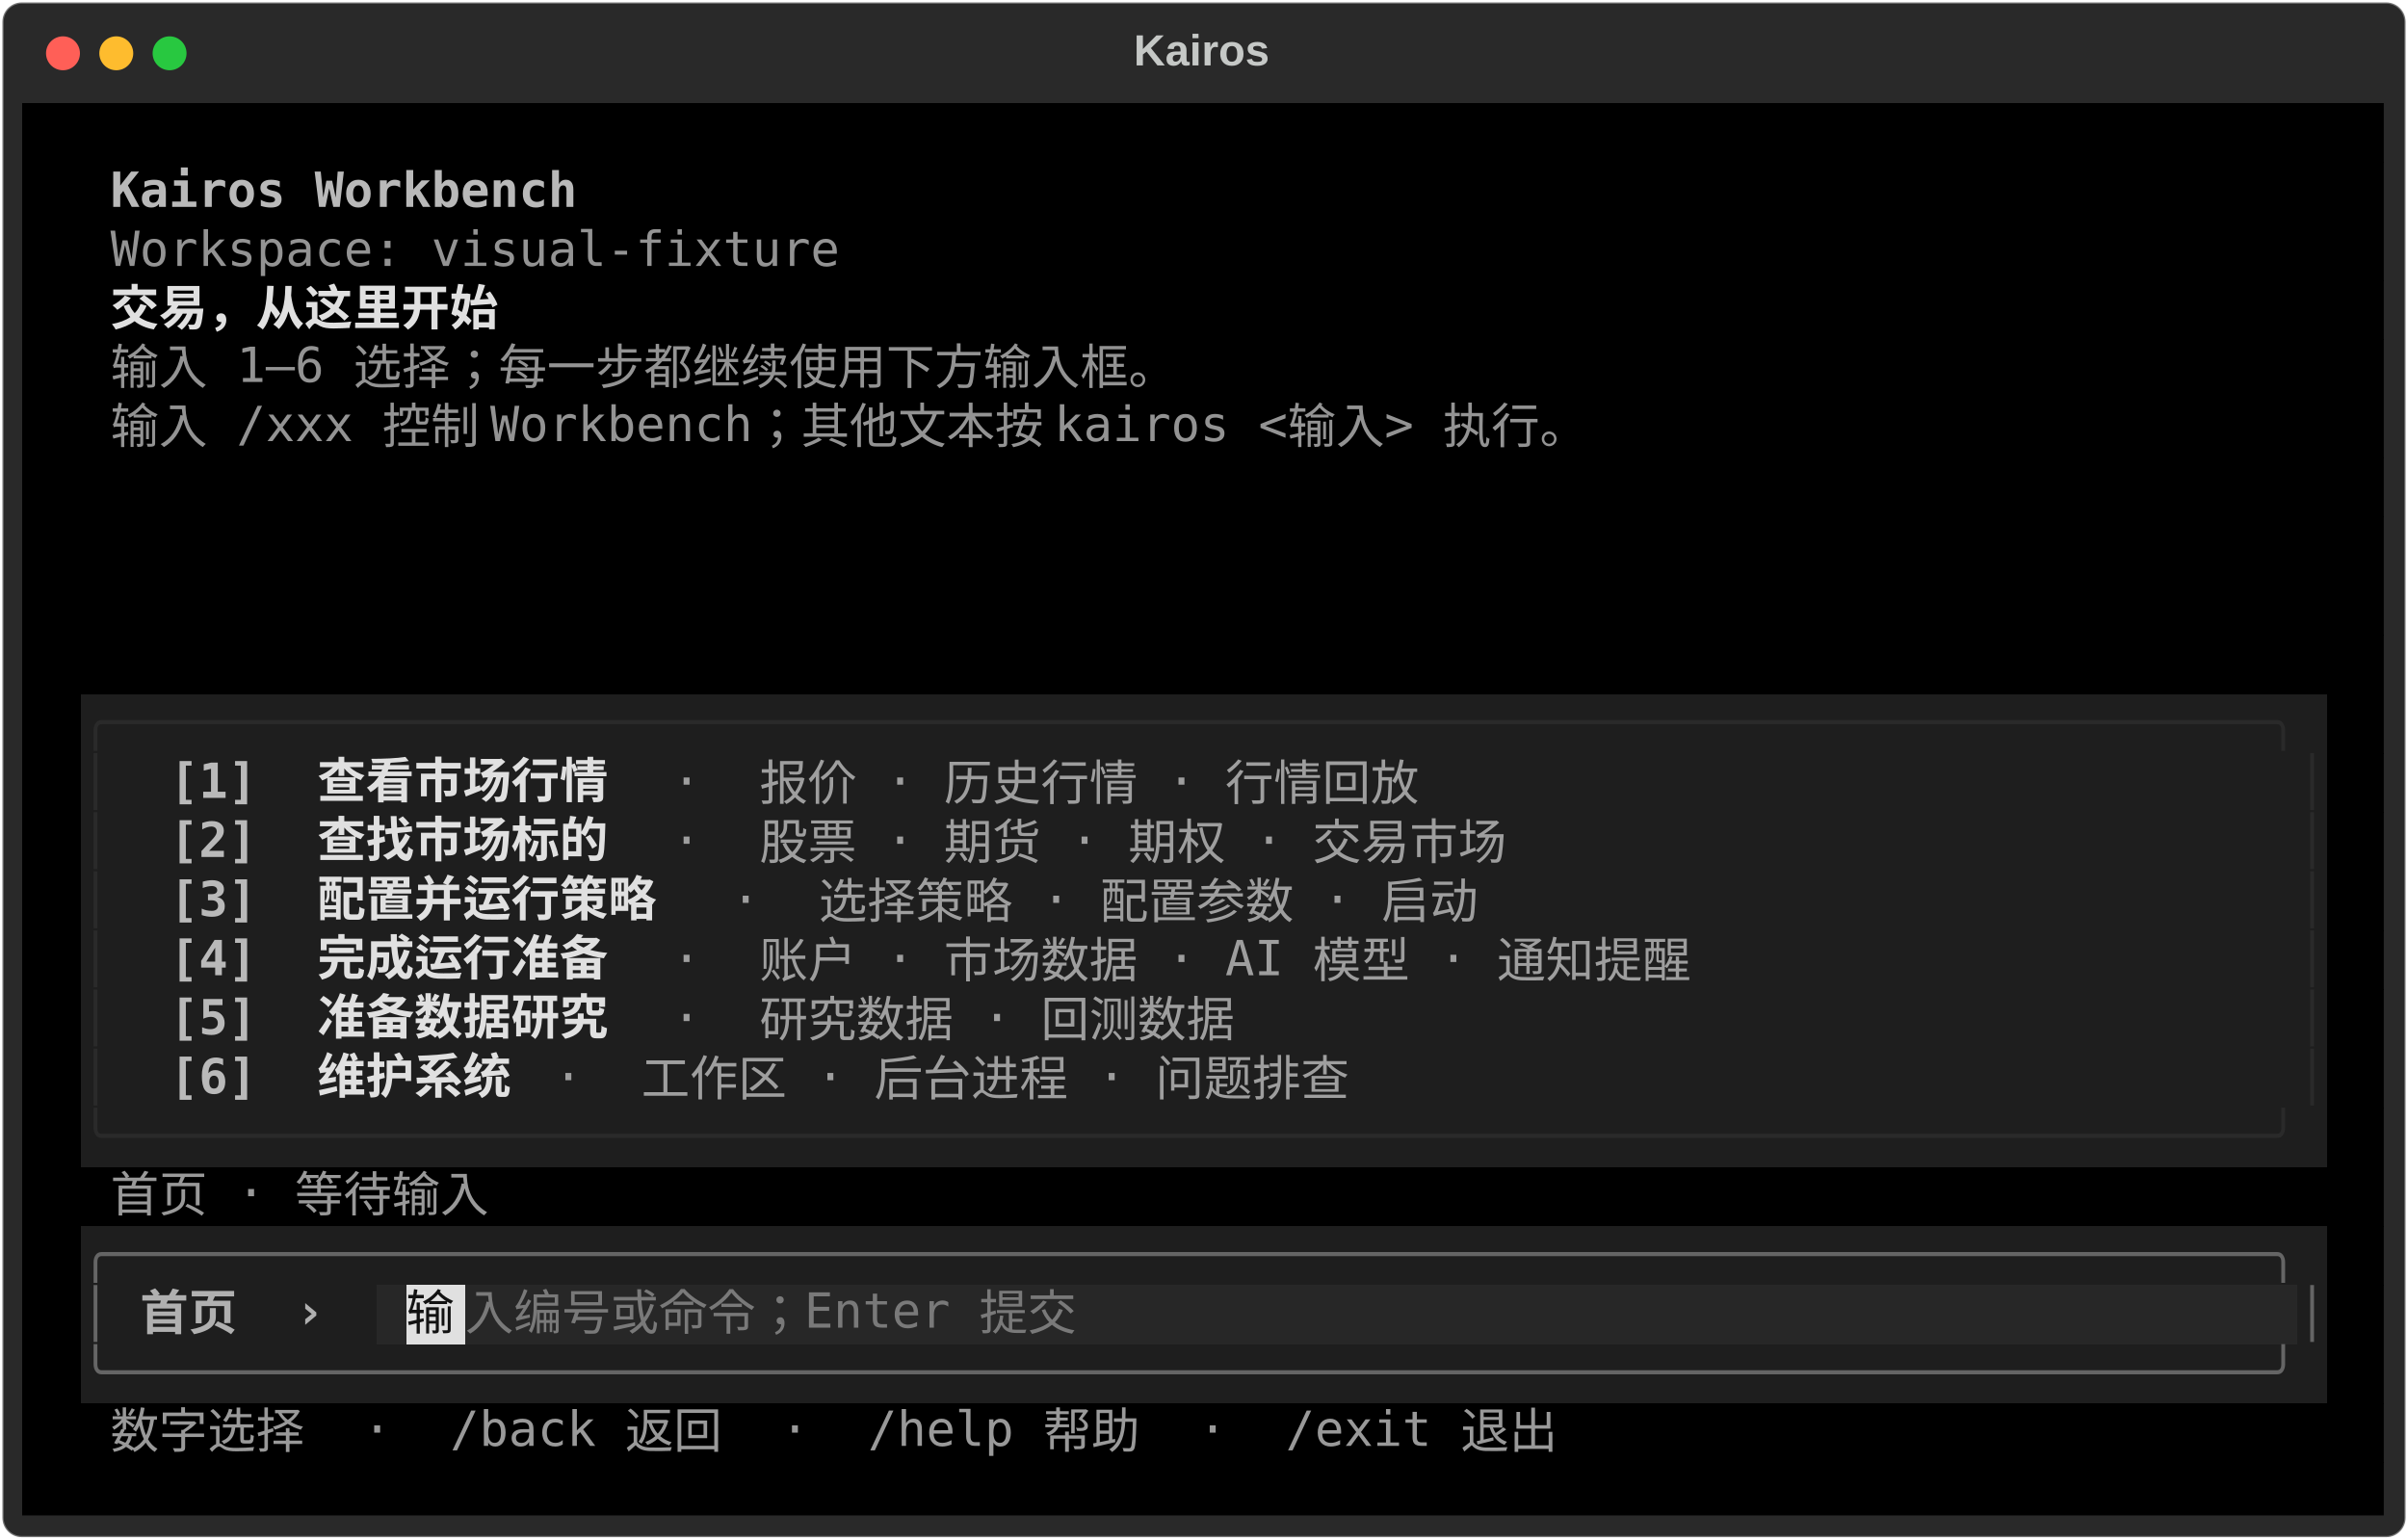
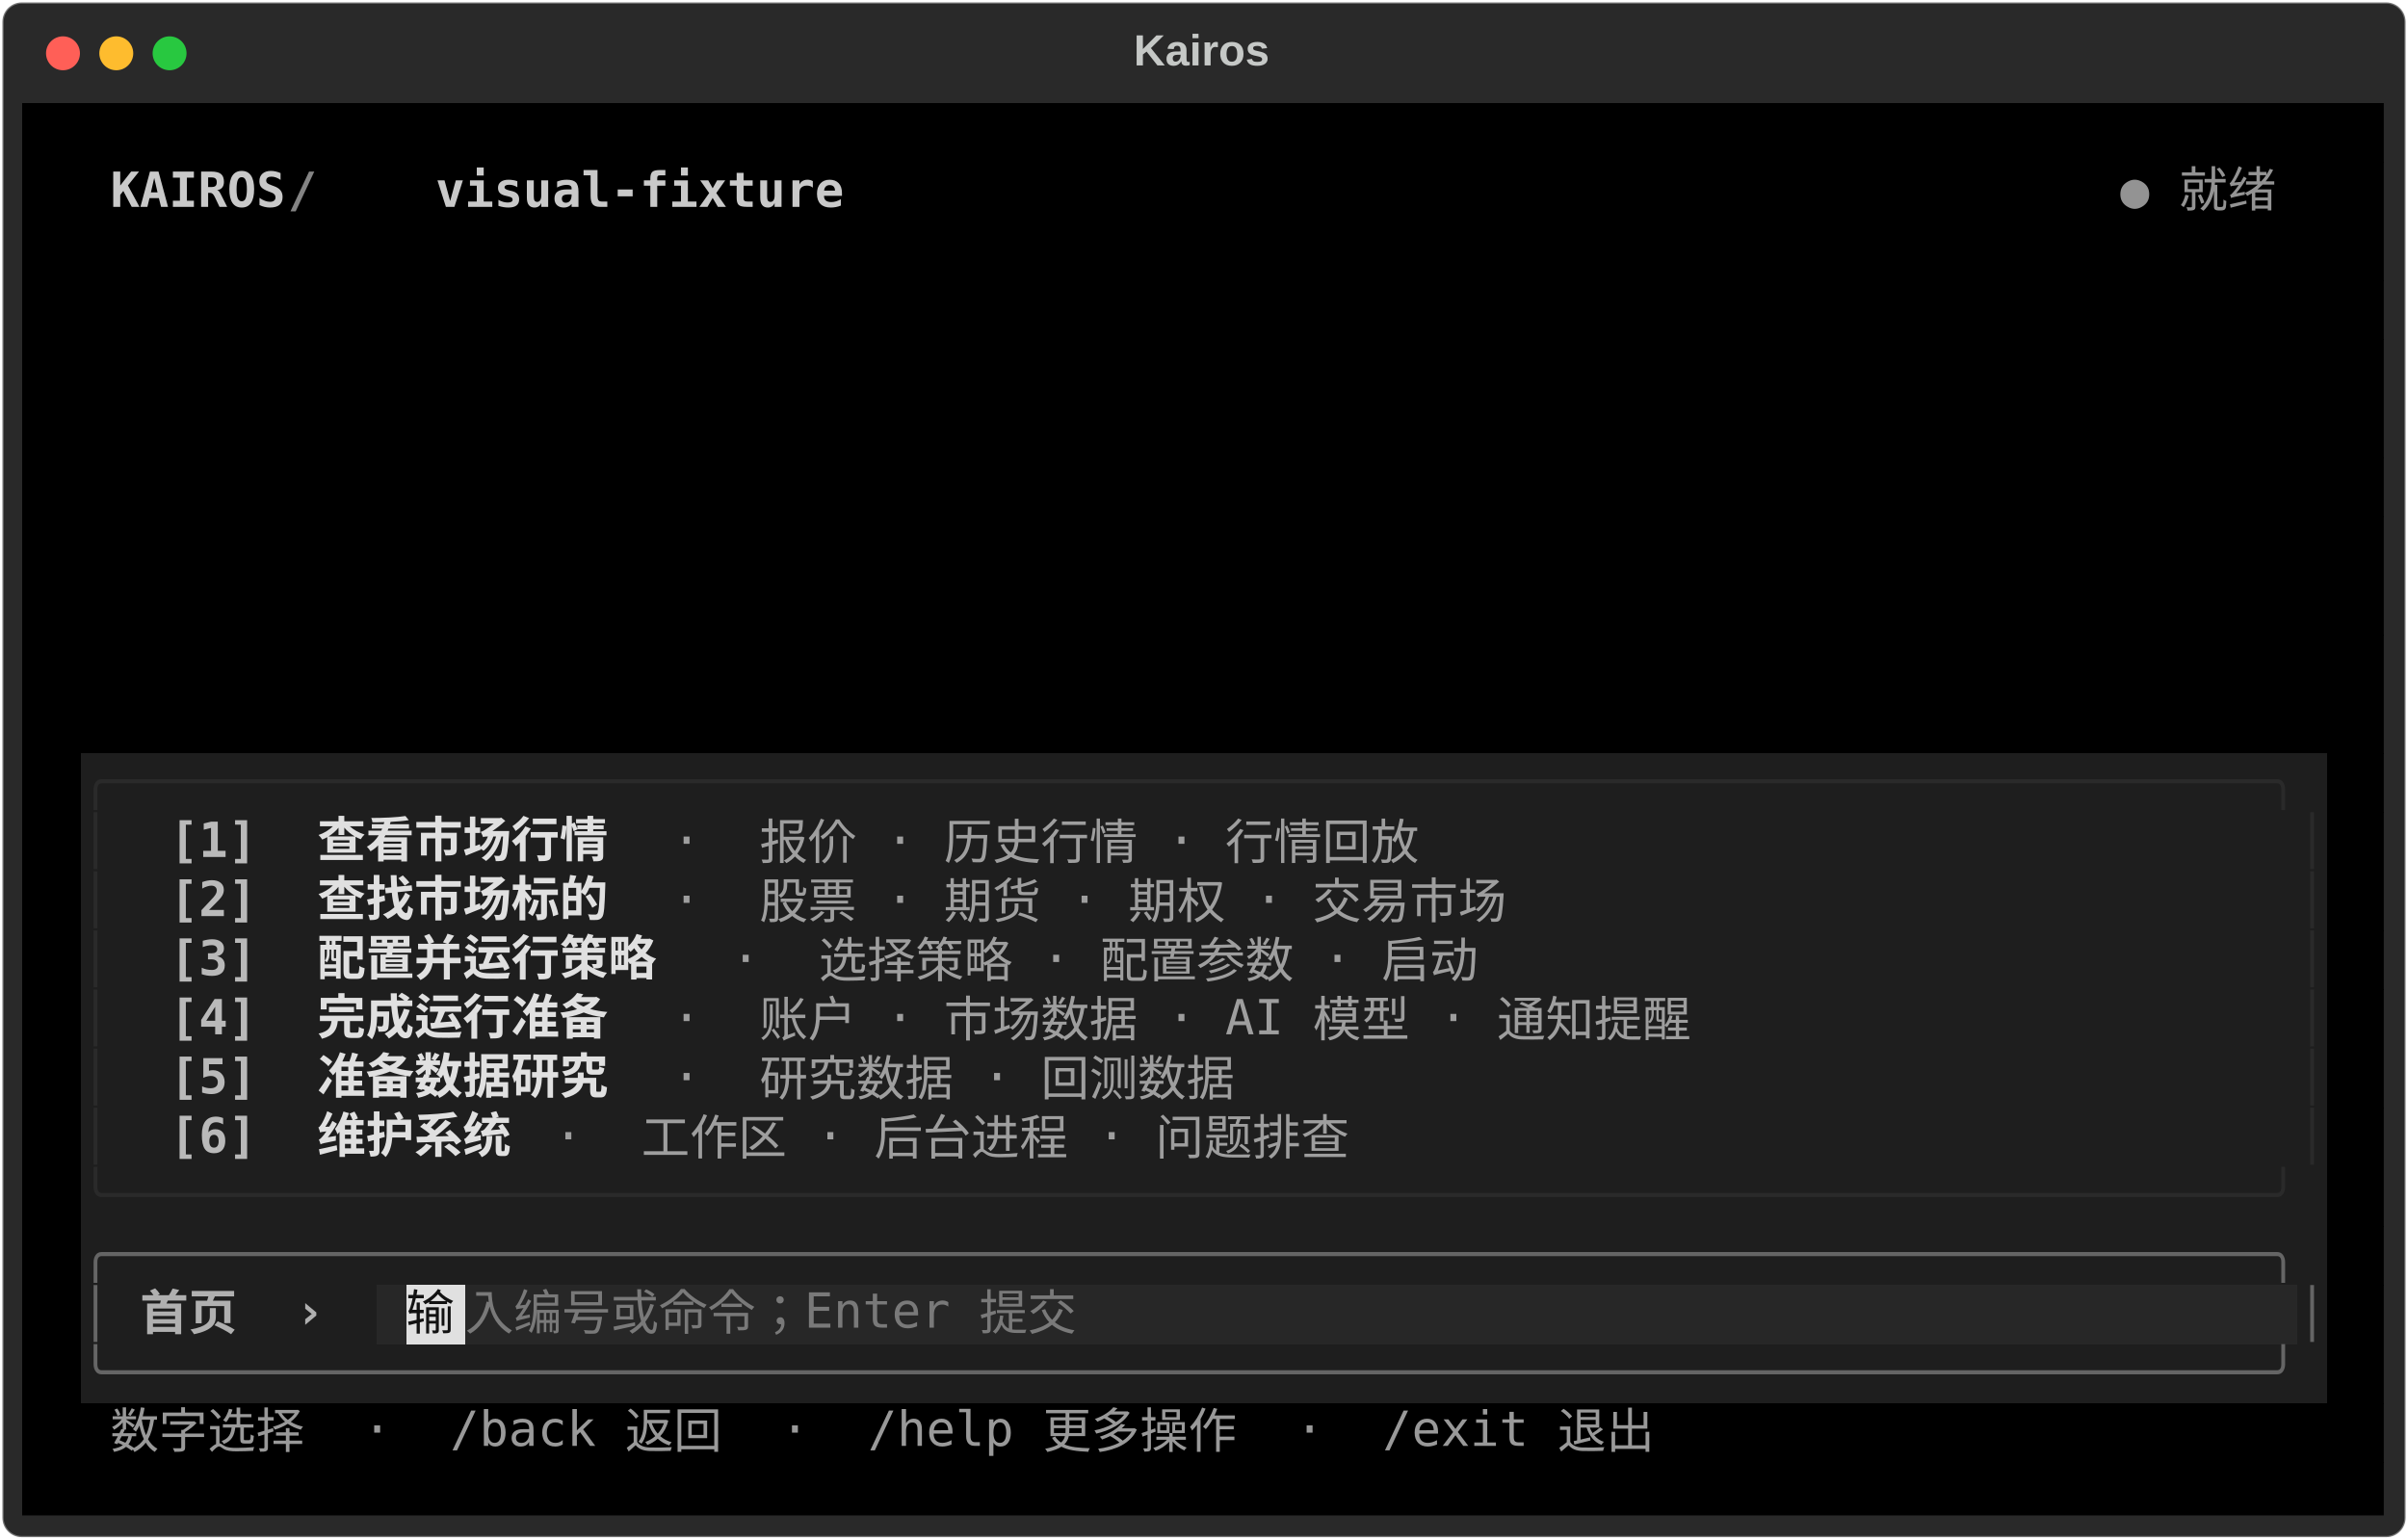
<svg xmlns="http://www.w3.org/2000/svg" class="rich-terminal" viewBox="0 0 994 635.6">
  <style>

    @font-face {
        font-family: "Fira Code";
        src: local("FiraCode-Regular"),
                url("https://cdnjs.cloudflare.com/ajax/libs/firacode/6.2.0/woff2/FiraCode-Regular.woff2") format("woff2"),
                url("https://cdnjs.cloudflare.com/ajax/libs/firacode/6.2.0/woff/FiraCode-Regular.woff") format("woff");
        font-style: normal;
        font-weight: 400;
    }
    @font-face {
        font-family: "Fira Code";
        src: local("FiraCode-Bold"),
                url("https://cdnjs.cloudflare.com/ajax/libs/firacode/6.2.0/woff2/FiraCode-Bold.woff2") format("woff2"),
                url("https://cdnjs.cloudflare.com/ajax/libs/firacode/6.2.0/woff/FiraCode-Bold.woff") format("woff");
        font-style: bold;
        font-weight: 700;
    }

    .terminal-matrix {
        font-family: Fira Code, monospace;
        font-size: 20px;
        line-height: 24.4px;
        font-variant-east-asian: full-width;
    }

    .terminal-title {
        font-size: 18px;
        font-weight: bold;
        font-family: arial;
    }

    .terminal-r1 { fill: #c5c8c6 }
- .terminal-r2 { fill: #b9b9b9;font-weight: bold }
- .terminal-r3 { fill: #e0e0e0 }
+ .terminal-r2 { fill: #c9c9c9;font-weight: bold }
+ .terminal-r3 { fill: #848484;font-weight: bold }
.terminal-r4 { fill: #939393 }
- .terminal-r5 { fill: #e0e0e0;font-weight: bold }
+ .terminal-r5 { fill: #e0e0e0 }
.terminal-r6 { fill: #2a2a2a }
- .terminal-r7 { fill: #9e9e9e }
- .terminal-r8 { fill: #999999 }
- .terminal-r9 { fill: #656565 }
- .terminal-r10 { fill: #b0b0b0;font-weight: bold }
- .terminal-r11 { fill: #121212 }
- .terminal-r12 { fill: #797979 }
+ .terminal-r7 { fill: #b9b9b9;font-weight: bold }
+ .terminal-r8 { fill: #e0e0e0;font-weight: bold }
+ .terminal-r9 { fill: #9e9e9e }
+ .terminal-r10 { fill: #656565 }
+ .terminal-r11 { fill: #b0b0b0;font-weight: bold }
+ .terminal-r12 { fill: #121212 }
+ .terminal-r13 { fill: #797979 }
+ .terminal-r14 { fill: #999999 }
    </style>
  <defs>
    <clipPath id="terminal-clip-terminal">
      <rect x="0" y="0" width="975.0" height="584.6" />
    </clipPath>
    <clipPath id="terminal-line-0">
      <rect x="0" y="1.5" width="976" height="24.65" />
    </clipPath>
    <clipPath id="terminal-line-1">
      <rect x="0" y="25.9" width="976" height="24.65" />
    </clipPath>
    <clipPath id="terminal-line-2">
      <rect x="0" y="50.3" width="976" height="24.65" />
    </clipPath>
    <clipPath id="terminal-line-3">
      <rect x="0" y="74.7" width="976" height="24.65" />
    </clipPath>
    <clipPath id="terminal-line-4">
      <rect x="0" y="99.1" width="976" height="24.65" />
    </clipPath>
    <clipPath id="terminal-line-5">
      <rect x="0" y="123.5" width="976" height="24.65" />
    </clipPath>
    <clipPath id="terminal-line-6">
      <rect x="0" y="147.9" width="976" height="24.65" />
    </clipPath>
    <clipPath id="terminal-line-7">
      <rect x="0" y="172.3" width="976" height="24.65" />
    </clipPath>
    <clipPath id="terminal-line-8">
      <rect x="0" y="196.7" width="976" height="24.65" />
    </clipPath>
    <clipPath id="terminal-line-9">
      <rect x="0" y="221.1" width="976" height="24.65" />
    </clipPath>
    <clipPath id="terminal-line-10">
      <rect x="0" y="245.5" width="976" height="24.65" />
    </clipPath>
    <clipPath id="terminal-line-11">
      <rect x="0" y="269.9" width="976" height="24.65" />
    </clipPath>
    <clipPath id="terminal-line-12">
      <rect x="0" y="294.3" width="976" height="24.65" />
    </clipPath>
    <clipPath id="terminal-line-13">
      <rect x="0" y="318.7" width="976" height="24.65" />
    </clipPath>
    <clipPath id="terminal-line-14">
      <rect x="0" y="343.1" width="976" height="24.65" />
    </clipPath>
    <clipPath id="terminal-line-15">
      <rect x="0" y="367.5" width="976" height="24.65" />
    </clipPath>
    <clipPath id="terminal-line-16">
      <rect x="0" y="391.9" width="976" height="24.65" />
    </clipPath>
    <clipPath id="terminal-line-17">
      <rect x="0" y="416.3" width="976" height="24.65" />
    </clipPath>
    <clipPath id="terminal-line-18">
      <rect x="0" y="440.7" width="976" height="24.65" />
    </clipPath>
    <clipPath id="terminal-line-19">
      <rect x="0" y="465.1" width="976" height="24.65" />
    </clipPath>
    <clipPath id="terminal-line-20">
      <rect x="0" y="489.5" width="976" height="24.65" />
    </clipPath>
    <clipPath id="terminal-line-21">
      <rect x="0" y="513.9" width="976" height="24.65" />
    </clipPath>
    <clipPath id="terminal-line-22">
      <rect x="0" y="538.3" width="976" height="24.65" />
    </clipPath>
  </defs>
  <rect fill="#292929" stroke="rgba(255,255,255,0.35)" stroke-width="1" x="1" y="1" width="992" height="633.6" rx="8" />
  <text class="terminal-title" fill="#c5c8c6" text-anchor="middle" x="496" y="27">Kairos</text>
  <g transform="translate(26,22)">
    <circle cx="0" cy="0" r="7" fill="#ff5f57" />
    <circle cx="22" cy="0" r="7" fill="#febc2e" />
    <circle cx="44" cy="0" r="7" fill="#28c840" />
  </g>
  <g transform="translate(9, 41)" clip-path="url(#terminal-clip-terminal)">
    <rect fill="#000000" x="0" y="1.5" width="976" height="24.65" shape-rendering="crispEdges" />
    <rect fill="#000000" x="0" y="25.9" width="36.6" height="24.65" shape-rendering="crispEdges" />
-     <rect fill="#000000" x="36.6" y="25.9" width="195.2" height="24.65" shape-rendering="crispEdges" />
-     <rect fill="#000000" x="231.8" y="25.9" width="683.2" height="24.65" shape-rendering="crispEdges" />
-     <rect fill="#000000" x="915" y="25.9" width="61" height="24.65" shape-rendering="crispEdges" />
-     <rect fill="#000000" x="0" y="50.3" width="36.6" height="24.65" shape-rendering="crispEdges" />
-     <rect fill="#000000" x="36.6" y="50.3" width="305" height="24.65" shape-rendering="crispEdges" />
-     <rect fill="#000000" x="341.6" y="50.3" width="573.4" height="24.65" shape-rendering="crispEdges" />
-     <rect fill="#000000" x="915" y="50.3" width="61" height="24.65" shape-rendering="crispEdges" />
+     <rect fill="#000000" x="36.6" y="25.9" width="73.2" height="24.65" shape-rendering="crispEdges" />
+     <rect fill="#000000" x="109.8" y="25.9" width="61" height="24.65" shape-rendering="crispEdges" />
+     <rect fill="#000000" x="170.8" y="25.9" width="170.8" height="24.65" shape-rendering="crispEdges" />
+     <rect fill="#000000" x="341.6" y="25.9" width="524.6" height="24.65" shape-rendering="crispEdges" />
+     <rect fill="#000000" x="866.2" y="25.9" width="12.2" height="24.65" shape-rendering="crispEdges" />
+     <rect fill="#000000" x="878.4" y="25.9" width="12.2" height="24.65" shape-rendering="crispEdges" />
+     <rect fill="#000000" x="890.6" y="25.9" width="48.8" height="24.65" shape-rendering="crispEdges" />
+     <rect fill="#000000" x="939.4" y="25.9" width="36.6" height="24.65" shape-rendering="crispEdges" />
+     <rect fill="#000000" x="0" y="50.3" width="976" height="24.65" shape-rendering="crispEdges" />
    <rect fill="#000000" x="0" y="74.7" width="36.6" height="24.65" shape-rendering="crispEdges" />
-     <rect fill="#000000" x="36.6" y="74.7" width="195.2" height="24.65" shape-rendering="crispEdges" />
-     <rect fill="#000000" x="231.8" y="74.7" width="683.2" height="24.65" shape-rendering="crispEdges" />
+     <rect fill="#000000" x="36.6" y="74.7" width="878.4" height="24.65" shape-rendering="crispEdges" />
    <rect fill="#000000" x="915" y="74.7" width="61" height="24.65" shape-rendering="crispEdges" />
    <rect fill="#000000" x="0" y="99.1" width="36.6" height="24.65" shape-rendering="crispEdges" />
-     <rect fill="#000000" x="36.6" y="99.1" width="524.6" height="24.65" shape-rendering="crispEdges" />
-     <rect fill="#000000" x="561.2" y="99.1" width="353.8" height="24.65" shape-rendering="crispEdges" />
+     <rect fill="#000000" x="36.6" y="99.1" width="878.4" height="24.65" shape-rendering="crispEdges" />
    <rect fill="#000000" x="915" y="99.1" width="61" height="24.65" shape-rendering="crispEdges" />
    <rect fill="#000000" x="0" y="123.5" width="36.6" height="24.65" shape-rendering="crispEdges" />
-     <rect fill="#000000" x="36.6" y="123.5" width="695.4" height="24.65" shape-rendering="crispEdges" />
-     <rect fill="#000000" x="732" y="123.5" width="183" height="24.65" shape-rendering="crispEdges" />
+     <rect fill="#000000" x="36.6" y="123.5" width="878.4" height="24.65" shape-rendering="crispEdges" />
    <rect fill="#000000" x="915" y="123.5" width="61" height="24.65" shape-rendering="crispEdges" />
    <rect fill="#000000" x="0" y="147.9" width="36.6" height="24.65" shape-rendering="crispEdges" />
    <rect fill="#000000" x="36.6" y="147.9" width="878.4" height="24.65" shape-rendering="crispEdges" />
    <rect fill="#000000" x="915" y="147.9" width="61" height="24.65" shape-rendering="crispEdges" />
    <rect fill="#000000" x="0" y="172.3" width="36.6" height="24.65" shape-rendering="crispEdges" />
    <rect fill="#000000" x="36.6" y="172.3" width="878.4" height="24.65" shape-rendering="crispEdges" />
    <rect fill="#000000" x="915" y="172.3" width="61" height="24.65" shape-rendering="crispEdges" />
    <rect fill="#000000" x="0" y="196.7" width="36.6" height="24.65" shape-rendering="crispEdges" />
    <rect fill="#000000" x="36.6" y="196.7" width="878.4" height="24.65" shape-rendering="crispEdges" />
    <rect fill="#000000" x="915" y="196.7" width="61" height="24.65" shape-rendering="crispEdges" />
    <rect fill="#000000" x="0" y="221.1" width="36.6" height="24.65" shape-rendering="crispEdges" />
    <rect fill="#000000" x="36.6" y="221.1" width="878.4" height="24.65" shape-rendering="crispEdges" />
    <rect fill="#000000" x="915" y="221.1" width="61" height="24.65" shape-rendering="crispEdges" />
-     <rect fill="#000000" x="0" y="245.5" width="24.4" height="24.65" shape-rendering="crispEdges" />
-     <rect fill="#1e1e1e" x="24.4" y="245.5" width="927.2" height="24.65" shape-rendering="crispEdges" />
-     <rect fill="#000000" x="951.6" y="245.5" width="24.4" height="24.65" shape-rendering="crispEdges" />
+     <rect fill="#000000" x="0" y="245.5" width="36.6" height="24.65" shape-rendering="crispEdges" />
+     <rect fill="#000000" x="36.6" y="245.5" width="878.4" height="24.65" shape-rendering="crispEdges" />
+     <rect fill="#000000" x="915" y="245.5" width="61" height="24.65" shape-rendering="crispEdges" />
    <rect fill="#000000" x="0" y="269.9" width="24.4" height="24.65" shape-rendering="crispEdges" />
-     <rect fill="#1e1e1e" x="24.4" y="269.9" width="12.2" height="24.65" shape-rendering="crispEdges" />
-     <rect fill="#1e1e1e" x="36.6" y="269.9" width="12.2" height="24.65" shape-rendering="crispEdges" />
-     <rect fill="#1e1e1e" x="48.8" y="269.9" width="12.2" height="24.65" shape-rendering="crispEdges" />
-     <rect fill="#1e1e1e" x="61" y="269.9" width="61" height="24.65" shape-rendering="crispEdges" />
-     <rect fill="#1e1e1e" x="122" y="269.9" width="146.4" height="24.65" shape-rendering="crispEdges" />
-     <rect fill="#1e1e1e" x="268.4" y="269.9" width="378.2" height="24.65" shape-rendering="crispEdges" />
-     <rect fill="#1e1e1e" x="646.6" y="269.9" width="280.6" height="24.65" shape-rendering="crispEdges" />
-     <rect fill="#1e1e1e" x="927.2" y="269.9" width="12.2" height="24.65" shape-rendering="crispEdges" />
-     <rect fill="#1e1e1e" x="939.4" y="269.9" width="12.2" height="24.65" shape-rendering="crispEdges" />
+     <rect fill="#1e1e1e" x="24.4" y="269.9" width="927.2" height="24.65" shape-rendering="crispEdges" />
    <rect fill="#000000" x="951.6" y="269.9" width="24.4" height="24.65" shape-rendering="crispEdges" />
    <rect fill="#000000" x="0" y="294.3" width="24.4" height="24.65" shape-rendering="crispEdges" />
    <rect fill="#1e1e1e" x="24.4" y="294.3" width="12.2" height="24.65" shape-rendering="crispEdges" />
    <rect fill="#1e1e1e" x="36.6" y="294.3" width="12.2" height="24.65" shape-rendering="crispEdges" />
    <rect fill="#1e1e1e" x="48.8" y="294.3" width="12.2" height="24.65" shape-rendering="crispEdges" />
    <rect fill="#1e1e1e" x="61" y="294.3" width="61" height="24.65" shape-rendering="crispEdges" />
    <rect fill="#1e1e1e" x="122" y="294.3" width="146.4" height="24.65" shape-rendering="crispEdges" />
-     <rect fill="#1e1e1e" x="268.4" y="294.3" width="414.8" height="24.65" shape-rendering="crispEdges" />
-     <rect fill="#1e1e1e" x="683.2" y="294.3" width="244" height="24.65" shape-rendering="crispEdges" />
+     <rect fill="#1e1e1e" x="268.4" y="294.3" width="378.2" height="24.65" shape-rendering="crispEdges" />
+     <rect fill="#1e1e1e" x="646.6" y="294.3" width="280.6" height="24.65" shape-rendering="crispEdges" />
    <rect fill="#1e1e1e" x="927.2" y="294.3" width="12.2" height="24.65" shape-rendering="crispEdges" />
    <rect fill="#1e1e1e" x="939.4" y="294.3" width="12.2" height="24.65" shape-rendering="crispEdges" />
    <rect fill="#000000" x="951.6" y="294.3" width="24.4" height="24.65" shape-rendering="crispEdges" />
    <rect fill="#000000" x="0" y="318.7" width="24.4" height="24.65" shape-rendering="crispEdges" />
    <rect fill="#1e1e1e" x="24.4" y="318.7" width="12.2" height="24.65" shape-rendering="crispEdges" />
    <rect fill="#1e1e1e" x="36.6" y="318.7" width="12.2" height="24.65" shape-rendering="crispEdges" />
    <rect fill="#1e1e1e" x="48.8" y="318.7" width="12.2" height="24.65" shape-rendering="crispEdges" />
    <rect fill="#1e1e1e" x="61" y="318.7" width="61" height="24.65" shape-rendering="crispEdges" />
-     <rect fill="#1e1e1e" x="122" y="318.7" width="170.8" height="24.65" shape-rendering="crispEdges" />
-     <rect fill="#1e1e1e" x="292.8" y="318.7" width="378.2" height="24.65" shape-rendering="crispEdges" />
-     <rect fill="#1e1e1e" x="671" y="318.7" width="256.2" height="24.65" shape-rendering="crispEdges" />
+     <rect fill="#1e1e1e" x="122" y="318.7" width="146.4" height="24.65" shape-rendering="crispEdges" />
+     <rect fill="#1e1e1e" x="268.4" y="318.7" width="414.8" height="24.65" shape-rendering="crispEdges" />
+     <rect fill="#1e1e1e" x="683.2" y="318.7" width="244" height="24.65" shape-rendering="crispEdges" />
    <rect fill="#1e1e1e" x="927.2" y="318.7" width="12.2" height="24.65" shape-rendering="crispEdges" />
    <rect fill="#1e1e1e" x="939.4" y="318.7" width="12.2" height="24.65" shape-rendering="crispEdges" />
    <rect fill="#000000" x="951.6" y="318.7" width="24.4" height="24.65" shape-rendering="crispEdges" />
    <rect fill="#000000" x="0" y="343.1" width="24.4" height="24.65" shape-rendering="crispEdges" />
    <rect fill="#1e1e1e" x="24.4" y="343.1" width="12.2" height="24.65" shape-rendering="crispEdges" />
    <rect fill="#1e1e1e" x="36.6" y="343.1" width="12.2" height="24.65" shape-rendering="crispEdges" />
    <rect fill="#1e1e1e" x="48.8" y="343.1" width="12.2" height="24.65" shape-rendering="crispEdges" />
    <rect fill="#1e1e1e" x="61" y="343.1" width="61" height="24.65" shape-rendering="crispEdges" />
-     <rect fill="#1e1e1e" x="122" y="343.1" width="146.4" height="24.65" shape-rendering="crispEdges" />
-     <rect fill="#1e1e1e" x="268.4" y="343.1" width="500.2" height="24.65" shape-rendering="crispEdges" />
-     <rect fill="#1e1e1e" x="768.6" y="343.1" width="158.6" height="24.65" shape-rendering="crispEdges" />
+     <rect fill="#1e1e1e" x="122" y="343.1" width="170.8" height="24.65" shape-rendering="crispEdges" />
+     <rect fill="#1e1e1e" x="292.8" y="343.1" width="378.2" height="24.65" shape-rendering="crispEdges" />
+     <rect fill="#1e1e1e" x="671" y="343.1" width="256.2" height="24.65" shape-rendering="crispEdges" />
    <rect fill="#1e1e1e" x="927.2" y="343.1" width="12.2" height="24.65" shape-rendering="crispEdges" />
    <rect fill="#1e1e1e" x="939.4" y="343.1" width="12.2" height="24.65" shape-rendering="crispEdges" />
    <rect fill="#000000" x="951.6" y="343.1" width="24.4" height="24.65" shape-rendering="crispEdges" />
    <rect fill="#000000" x="0" y="367.5" width="24.4" height="24.65" shape-rendering="crispEdges" />
    <rect fill="#1e1e1e" x="24.4" y="367.5" width="12.2" height="24.65" shape-rendering="crispEdges" />
    <rect fill="#1e1e1e" x="36.6" y="367.5" width="12.2" height="24.65" shape-rendering="crispEdges" />
    <rect fill="#1e1e1e" x="48.8" y="367.5" width="12.2" height="24.65" shape-rendering="crispEdges" />
    <rect fill="#1e1e1e" x="61" y="367.5" width="61" height="24.65" shape-rendering="crispEdges" />
    <rect fill="#1e1e1e" x="122" y="367.5" width="146.4" height="24.65" shape-rendering="crispEdges" />
-     <rect fill="#1e1e1e" x="268.4" y="367.5" width="292.8" height="24.65" shape-rendering="crispEdges" />
-     <rect fill="#1e1e1e" x="561.2" y="367.5" width="366" height="24.65" shape-rendering="crispEdges" />
+     <rect fill="#1e1e1e" x="268.4" y="367.5" width="500.2" height="24.65" shape-rendering="crispEdges" />
+     <rect fill="#1e1e1e" x="768.6" y="367.5" width="158.6" height="24.65" shape-rendering="crispEdges" />
    <rect fill="#1e1e1e" x="927.2" y="367.5" width="12.2" height="24.65" shape-rendering="crispEdges" />
    <rect fill="#1e1e1e" x="939.4" y="367.5" width="12.2" height="24.65" shape-rendering="crispEdges" />
    <rect fill="#000000" x="951.6" y="367.5" width="24.4" height="24.65" shape-rendering="crispEdges" />
    <rect fill="#000000" x="0" y="391.9" width="24.4" height="24.65" shape-rendering="crispEdges" />
    <rect fill="#1e1e1e" x="24.4" y="391.9" width="12.2" height="24.65" shape-rendering="crispEdges" />
    <rect fill="#1e1e1e" x="36.6" y="391.9" width="12.2" height="24.65" shape-rendering="crispEdges" />
    <rect fill="#1e1e1e" x="48.8" y="391.9" width="12.2" height="24.65" shape-rendering="crispEdges" />
    <rect fill="#1e1e1e" x="61" y="391.9" width="61" height="24.65" shape-rendering="crispEdges" />
-     <rect fill="#1e1e1e" x="122" y="391.9" width="97.6" height="24.65" shape-rendering="crispEdges" />
-     <rect fill="#1e1e1e" x="219.6" y="391.9" width="402.6" height="24.65" shape-rendering="crispEdges" />
-     <rect fill="#1e1e1e" x="622.2" y="391.9" width="305" height="24.65" shape-rendering="crispEdges" />
+     <rect fill="#1e1e1e" x="122" y="391.9" width="146.4" height="24.65" shape-rendering="crispEdges" />
+     <rect fill="#1e1e1e" x="268.4" y="391.9" width="292.8" height="24.65" shape-rendering="crispEdges" />
+     <rect fill="#1e1e1e" x="561.2" y="391.9" width="366" height="24.65" shape-rendering="crispEdges" />
    <rect fill="#1e1e1e" x="927.2" y="391.9" width="12.2" height="24.65" shape-rendering="crispEdges" />
    <rect fill="#1e1e1e" x="939.4" y="391.9" width="12.2" height="24.65" shape-rendering="crispEdges" />
    <rect fill="#000000" x="951.6" y="391.9" width="24.4" height="24.65" shape-rendering="crispEdges" />
    <rect fill="#000000" x="0" y="416.3" width="24.4" height="24.65" shape-rendering="crispEdges" />
-     <rect fill="#1e1e1e" x="24.4" y="416.3" width="927.2" height="24.65" shape-rendering="crispEdges" />
+     <rect fill="#1e1e1e" x="24.4" y="416.3" width="12.2" height="24.65" shape-rendering="crispEdges" />
+     <rect fill="#1e1e1e" x="36.6" y="416.3" width="12.2" height="24.65" shape-rendering="crispEdges" />
+     <rect fill="#1e1e1e" x="48.8" y="416.3" width="12.2" height="24.65" shape-rendering="crispEdges" />
+     <rect fill="#1e1e1e" x="61" y="416.3" width="61" height="24.65" shape-rendering="crispEdges" />
+     <rect fill="#1e1e1e" x="122" y="416.3" width="97.6" height="24.65" shape-rendering="crispEdges" />
+     <rect fill="#1e1e1e" x="219.6" y="416.3" width="402.6" height="24.65" shape-rendering="crispEdges" />
+     <rect fill="#1e1e1e" x="622.2" y="416.3" width="305" height="24.65" shape-rendering="crispEdges" />
+     <rect fill="#1e1e1e" x="927.2" y="416.3" width="12.2" height="24.65" shape-rendering="crispEdges" />
+     <rect fill="#1e1e1e" x="939.4" y="416.3" width="12.2" height="24.65" shape-rendering="crispEdges" />
    <rect fill="#000000" x="951.6" y="416.3" width="24.4" height="24.65" shape-rendering="crispEdges" />
-     <rect fill="#000000" x="0" y="440.7" width="36.6" height="24.65" shape-rendering="crispEdges" />
-     <rect fill="#000000" x="36.6" y="440.7" width="183" height="24.65" shape-rendering="crispEdges" />
-     <rect fill="#000000" x="219.6" y="440.7" width="756.4" height="24.65" shape-rendering="crispEdges" />
+     <rect fill="#000000" x="0" y="440.7" width="24.4" height="24.65" shape-rendering="crispEdges" />
+     <rect fill="#1e1e1e" x="24.4" y="440.7" width="927.2" height="24.65" shape-rendering="crispEdges" />
+     <rect fill="#000000" x="951.6" y="440.7" width="24.4" height="24.65" shape-rendering="crispEdges" />
    <rect fill="#000000" x="0" y="465.1" width="24.4" height="24.65" shape-rendering="crispEdges" />
    <rect fill="#1e1e1e" x="24.4" y="465.1" width="927.2" height="24.65" shape-rendering="crispEdges" />
    <rect fill="#000000" x="951.6" y="465.1" width="24.4" height="24.65" shape-rendering="crispEdges" />
    <rect fill="#000000" x="0" y="489.5" width="24.4" height="24.65" shape-rendering="crispEdges" />
    <rect fill="#1e1e1e" x="24.4" y="489.5" width="12.2" height="24.65" shape-rendering="crispEdges" />
    <rect fill="#1e1e1e" x="36.6" y="489.5" width="12.2" height="24.65" shape-rendering="crispEdges" />
    <rect fill="#1e1e1e" x="48.8" y="489.5" width="85.4" height="24.65" shape-rendering="crispEdges" />
    <rect fill="#1e1e1e" x="134.2" y="489.5" width="12.2" height="24.65" shape-rendering="crispEdges" />
    <rect fill="#272727" x="146.4" y="489.5" width="12.2" height="24.65" shape-rendering="crispEdges" />
    <rect fill="#e0e0e0" x="158.6" y="489.5" width="24.4" height="24.65" shape-rendering="crispEdges" />
    <rect fill="#272727" x="183" y="489.5" width="292.8" height="24.65" shape-rendering="crispEdges" />
    <rect fill="#272727" x="475.8" y="489.5" width="451.4" height="24.65" shape-rendering="crispEdges" />
    <rect fill="#272727" x="927.2" y="489.5" width="12.2" height="24.65" shape-rendering="crispEdges" />
    <rect fill="#1e1e1e" x="939.4" y="489.5" width="12.2" height="24.65" shape-rendering="crispEdges" />
    <rect fill="#000000" x="951.6" y="489.5" width="24.4" height="24.65" shape-rendering="crispEdges" />
    <rect fill="#000000" x="0" y="513.9" width="24.4" height="24.65" shape-rendering="crispEdges" />
    <rect fill="#1e1e1e" x="24.4" y="513.9" width="927.2" height="24.65" shape-rendering="crispEdges" />
    <rect fill="#000000" x="951.6" y="513.9" width="24.4" height="24.65" shape-rendering="crispEdges" />
    <rect fill="#000000" x="0" y="538.3" width="36.6" height="24.65" shape-rendering="crispEdges" />
-     <rect fill="#000000" x="36.6" y="538.3" width="646.6" height="24.65" shape-rendering="crispEdges" />
-     <rect fill="#000000" x="683.2" y="538.3" width="292.8" height="24.65" shape-rendering="crispEdges" />
+     <rect fill="#000000" x="36.6" y="538.3" width="695.4" height="24.65" shape-rendering="crispEdges" />
+     <rect fill="#000000" x="732" y="538.3" width="244" height="24.65" shape-rendering="crispEdges" />
    <rect fill="#000000" x="0" y="562.7" width="36.6" height="24.65" shape-rendering="crispEdges" />
    <rect fill="#000000" x="36.6" y="562.7" width="902.8" height="24.65" shape-rendering="crispEdges" />
    <rect fill="#000000" x="939.4" y="562.7" width="36.6" height="24.65" shape-rendering="crispEdges" />
    <g class="terminal-matrix">
      <text class="terminal-r1" x="976" y="20" textLength="12.2" clip-path="url(#terminal-line-0)">
</text>
-       <text class="terminal-r2" x="36.6" y="44.4" textLength="195.2" clip-path="url(#terminal-line-1)">Kairos Workbench</text>
+       <text class="terminal-r2" x="36.6" y="44.4" textLength="73.2" clip-path="url(#terminal-line-1)">KAIROS</text>
+       <text class="terminal-r3" x="109.8" y="44.4" textLength="61" clip-path="url(#terminal-line-1)">  /  </text>
+       <text class="terminal-r2" x="170.8" y="44.4" textLength="170.8" clip-path="url(#terminal-line-1)">visual-fixture</text>
+       <text class="terminal-r4" x="866.2" y="44.4" textLength="12.2" clip-path="url(#terminal-line-1)">●</text>
+       <text class="terminal-r4" x="890.6" y="44.4" textLength="24.4" clip-path="url(#terminal-line-1)">就绪</text>
      <text class="terminal-r1" x="976" y="44.4" textLength="12.2" clip-path="url(#terminal-line-1)">
</text>
-       <text class="terminal-r4" x="36.6" y="68.8" textLength="305" clip-path="url(#terminal-line-2)">Workspace: visual-fixture</text>
      <text class="terminal-r1" x="976" y="68.8" textLength="12.2" clip-path="url(#terminal-line-2)">
</text>
-       <text class="terminal-r5" x="36.6" y="93.2" textLength="97.6" clip-path="url(#terminal-line-3)">交易，从这里开始</text>
      <text class="terminal-r1" x="976" y="93.2" textLength="12.2" clip-path="url(#terminal-line-3)">
</text>
-       <text class="terminal-r4" x="36.6" y="117.6" textLength="292.8" clip-path="url(#terminal-line-4)">输入 1–6 选择；每一步都继续使用下方输入框。</text>
      <text class="terminal-r1" x="976" y="117.6" textLength="12.2" clip-path="url(#terminal-line-4)">
</text>
-       <text class="terminal-r4" x="36.6" y="142" textLength="512.4" clip-path="url(#terminal-line-5)">输入 /xxx 控制 Workbench；其他文本按 kairos &lt;输入&gt; 执行。</text>
      <text class="terminal-r1" x="976" y="142" textLength="12.2" clip-path="url(#terminal-line-5)">
</text>
      <text class="terminal-r1" x="976" y="166.4" textLength="12.2" clip-path="url(#terminal-line-6)">
</text>
      <text class="terminal-r1" x="976" y="190.8" textLength="12.2" clip-path="url(#terminal-line-7)">
</text>
      <text class="terminal-r1" x="976" y="215.2" textLength="12.2" clip-path="url(#terminal-line-8)">
</text>
      <text class="terminal-r1" x="976" y="239.6" textLength="12.2" clip-path="url(#terminal-line-9)">
</text>
-       <text class="terminal-r6" x="24.4" y="264" textLength="927.2" clip-path="url(#terminal-line-10)">╭──────────────────────────────────────────────────────────────────────────╮</text>
      <text class="terminal-r1" x="976" y="264" textLength="12.2" clip-path="url(#terminal-line-10)">
</text>
-       <text class="terminal-r6" x="24.4" y="288.4" textLength="12.2" clip-path="url(#terminal-line-11)">│</text>
-       <text class="terminal-r2" x="61" y="288.4" textLength="61" clip-path="url(#terminal-line-11)">[1]  </text>
-       <text class="terminal-r5" x="122" y="288.4" textLength="73.2" clip-path="url(#terminal-line-11)">查看市场行情</text>
-       <text class="terminal-r7" x="268.4" y="288.4" textLength="256.2" clip-path="url(#terminal-line-11)">  ·  报价 · 历史行情 · 行情回放</text>
-       <text class="terminal-r6" x="939.4" y="288.4" textLength="12.2" clip-path="url(#terminal-line-11)">│</text>
+       <text class="terminal-r6" x="24.4" y="288.4" textLength="927.2" clip-path="url(#terminal-line-11)">╭──────────────────────────────────────────────────────────────────────────╮</text>
      <text class="terminal-r1" x="976" y="288.4" textLength="12.2" clip-path="url(#terminal-line-11)">
</text>
      <text class="terminal-r6" x="24.4" y="312.8" textLength="12.2" clip-path="url(#terminal-line-12)">│</text>
-       <text class="terminal-r2" x="61" y="312.8" textLength="61" clip-path="url(#terminal-line-12)">[2]  </text>
-       <text class="terminal-r5" x="122" y="312.8" textLength="73.2" clip-path="url(#terminal-line-12)">查找市场标的</text>
-       <text class="terminal-r7" x="268.4" y="312.8" textLength="292.8" clip-path="url(#terminal-line-12)">  ·  股票 · 期货 · 期权 · 交易市场</text>
+       <text class="terminal-r7" x="61" y="312.8" textLength="61" clip-path="url(#terminal-line-12)">[1]  </text>
+       <text class="terminal-r8" x="122" y="312.8" textLength="73.2" clip-path="url(#terminal-line-12)">查看市场行情</text>
+       <text class="terminal-r9" x="268.4" y="312.8" textLength="256.2" clip-path="url(#terminal-line-12)">  ·  报价 · 历史行情 · 行情回放</text>
      <text class="terminal-r6" x="939.4" y="312.8" textLength="12.2" clip-path="url(#terminal-line-12)">│</text>
      <text class="terminal-r1" x="976" y="312.8" textLength="12.2" clip-path="url(#terminal-line-12)">
</text>
      <text class="terminal-r6" x="24.4" y="337.2" textLength="12.2" clip-path="url(#terminal-line-13)">│</text>
-       <text class="terminal-r2" x="61" y="337.2" textLength="61" clip-path="url(#terminal-line-13)">[3]  </text>
-       <text class="terminal-r5" x="122" y="337.2" textLength="85.4" clip-path="url(#terminal-line-13)">配置并运行策略</text>
-       <text class="terminal-r7" x="292.8" y="337.2" textLength="256.2" clip-path="url(#terminal-line-13)">  ·  选择策略 · 配置参数 · 启动</text>
+       <text class="terminal-r7" x="61" y="337.2" textLength="61" clip-path="url(#terminal-line-13)">[2]  </text>
+       <text class="terminal-r8" x="122" y="337.2" textLength="73.2" clip-path="url(#terminal-line-13)">查找市场标的</text>
+       <text class="terminal-r9" x="268.4" y="337.2" textLength="292.8" clip-path="url(#terminal-line-13)">  ·  股票 · 期货 · 期权 · 交易市场</text>
      <text class="terminal-r6" x="939.4" y="337.2" textLength="12.2" clip-path="url(#terminal-line-13)">│</text>
      <text class="terminal-r1" x="976" y="337.2" textLength="12.2" clip-path="url(#terminal-line-13)">
</text>
      <text class="terminal-r6" x="24.4" y="361.6" textLength="12.2" clip-path="url(#terminal-line-14)">│</text>
-       <text class="terminal-r2" x="61" y="361.6" textLength="61" clip-path="url(#terminal-line-14)">[4]  </text>
-       <text class="terminal-r5" x="122" y="361.6" textLength="73.2" clip-path="url(#terminal-line-14)">完成运行准备</text>
-       <text class="terminal-r7" x="268.4" y="361.6" textLength="353.8" clip-path="url(#terminal-line-14)">  ·  账户 · 市场数据 · AI 模型 · 通知提醒</text>
+       <text class="terminal-r7" x="61" y="361.6" textLength="61" clip-path="url(#terminal-line-14)">[3]  </text>
+       <text class="terminal-r8" x="122" y="361.6" textLength="85.4" clip-path="url(#terminal-line-14)">配置并运行策略</text>
+       <text class="terminal-r9" x="292.8" y="361.6" textLength="256.2" clip-path="url(#terminal-line-14)">  ·  选择策略 · 配置参数 · 启动</text>
      <text class="terminal-r6" x="939.4" y="361.6" textLength="12.2" clip-path="url(#terminal-line-14)">│</text>
      <text class="terminal-r1" x="976" y="361.6" textLength="12.2" clip-path="url(#terminal-line-14)">
</text>
      <text class="terminal-r6" x="24.4" y="386" textLength="12.2" clip-path="url(#terminal-line-15)">│</text>
-       <text class="terminal-r2" x="61" y="386" textLength="61" clip-path="url(#terminal-line-15)">[5]  </text>
-       <text class="terminal-r5" x="122" y="386" textLength="73.2" clip-path="url(#terminal-line-15)">准备数据研究</text>
-       <text class="terminal-r7" x="268.4" y="386" textLength="195.2" clip-path="url(#terminal-line-15)">  ·  研究数据 · 回测数据</text>
+       <text class="terminal-r7" x="61" y="386" textLength="61" clip-path="url(#terminal-line-15)">[4]  </text>
+       <text class="terminal-r8" x="122" y="386" textLength="73.2" clip-path="url(#terminal-line-15)">完成运行准备</text>
+       <text class="terminal-r9" x="268.4" y="386" textLength="353.8" clip-path="url(#terminal-line-15)">  ·  账户 · 市场数据 · AI 模型 · 通知提醒</text>
      <text class="terminal-r6" x="939.4" y="386" textLength="12.2" clip-path="url(#terminal-line-15)">│</text>
      <text class="terminal-r1" x="976" y="386" textLength="12.2" clip-path="url(#terminal-line-15)">
</text>
      <text class="terminal-r6" x="24.4" y="410.4" textLength="12.2" clip-path="url(#terminal-line-16)">│</text>
-       <text class="terminal-r2" x="61" y="410.4" textLength="61" clip-path="url(#terminal-line-16)">[6]  </text>
-       <text class="terminal-r5" x="122" y="410.4" textLength="48.8" clip-path="url(#terminal-line-16)">维护系统</text>
-       <text class="terminal-r7" x="219.6" y="410.4" textLength="268.4" clip-path="url(#terminal-line-16)">  ·  工作区 · 后台进程 · 问题排查</text>
+       <text class="terminal-r7" x="61" y="410.4" textLength="61" clip-path="url(#terminal-line-16)">[5]  </text>
+       <text class="terminal-r8" x="122" y="410.4" textLength="73.2" clip-path="url(#terminal-line-16)">准备数据研究</text>
+       <text class="terminal-r9" x="268.4" y="410.4" textLength="195.2" clip-path="url(#terminal-line-16)">  ·  研究数据 · 回测数据</text>
      <text class="terminal-r6" x="939.4" y="410.4" textLength="12.2" clip-path="url(#terminal-line-16)">│</text>
      <text class="terminal-r1" x="976" y="410.4" textLength="12.2" clip-path="url(#terminal-line-16)">
</text>
-       <text class="terminal-r6" x="24.4" y="434.8" textLength="927.2" clip-path="url(#terminal-line-17)">╰──────────────────────────────────────────────────────────────────────────╯</text>
+       <text class="terminal-r6" x="24.4" y="434.8" textLength="12.2" clip-path="url(#terminal-line-17)">│</text>
+       <text class="terminal-r7" x="61" y="434.8" textLength="61" clip-path="url(#terminal-line-17)">[6]  </text>
+       <text class="terminal-r8" x="122" y="434.8" textLength="48.8" clip-path="url(#terminal-line-17)">维护系统</text>
+       <text class="terminal-r9" x="219.6" y="434.8" textLength="268.4" clip-path="url(#terminal-line-17)">  ·  工作区 · 后台进程 · 问题排查</text>
+       <text class="terminal-r6" x="939.4" y="434.8" textLength="12.2" clip-path="url(#terminal-line-17)">│</text>
      <text class="terminal-r1" x="976" y="434.8" textLength="12.2" clip-path="url(#terminal-line-17)">
</text>
-       <text class="terminal-r8" x="36.6" y="459.2" textLength="109.8" clip-path="url(#terminal-line-18)">首页 · 等待输入</text>
+       <text class="terminal-r6" x="24.4" y="459.2" textLength="927.2" clip-path="url(#terminal-line-18)">╰──────────────────────────────────────────────────────────────────────────╯</text>
      <text class="terminal-r1" x="976" y="459.2" textLength="12.2" clip-path="url(#terminal-line-18)">
</text>
-       <text class="terminal-r9" x="24.4" y="483.6" textLength="927.2" clip-path="url(#terminal-line-19)">╭──────────────────────────────────────────────────────────────────────────╮</text>
+       <text class="terminal-r10" x="24.4" y="483.6" textLength="927.2" clip-path="url(#terminal-line-19)">╭──────────────────────────────────────────────────────────────────────────╮</text>
      <text class="terminal-r1" x="976" y="483.6" textLength="12.2" clip-path="url(#terminal-line-19)">
</text>
-       <text class="terminal-r9" x="24.4" y="508" textLength="12.2" clip-path="url(#terminal-line-20)">│</text>
-       <text class="terminal-r10" x="48.8" y="508" textLength="61" clip-path="url(#terminal-line-20)">首页  ›</text>
-       <text class="terminal-r11" x="158.6" y="508" textLength="12.2" clip-path="url(#terminal-line-20)">输</text>
-       <text class="terminal-r12" x="183" y="508" textLength="183" clip-path="url(#terminal-line-20)">入编号或命令；Enter 提交</text>
-       <text class="terminal-r9" x="939.4" y="508" textLength="12.2" clip-path="url(#terminal-line-20)">│</text>
+       <text class="terminal-r10" x="24.4" y="508" textLength="12.2" clip-path="url(#terminal-line-20)">│</text>
+       <text class="terminal-r11" x="48.8" y="508" textLength="61" clip-path="url(#terminal-line-20)">首页  ›</text>
+       <text class="terminal-r12" x="158.6" y="508" textLength="12.2" clip-path="url(#terminal-line-20)">输</text>
+       <text class="terminal-r13" x="183" y="508" textLength="183" clip-path="url(#terminal-line-20)">入编号或命令；Enter 提交</text>
+       <text class="terminal-r10" x="939.4" y="508" textLength="12.2" clip-path="url(#terminal-line-20)">│</text>
      <text class="terminal-r1" x="976" y="508" textLength="12.2" clip-path="url(#terminal-line-20)">
</text>
-       <text class="terminal-r9" x="24.4" y="532.4" textLength="927.2" clip-path="url(#terminal-line-21)">╰──────────────────────────────────────────────────────────────────────────╯</text>
+       <text class="terminal-r10" x="24.4" y="532.4" textLength="927.2" clip-path="url(#terminal-line-21)">╰──────────────────────────────────────────────────────────────────────────╯</text>
      <text class="terminal-r1" x="976" y="532.4" textLength="12.2" clip-path="url(#terminal-line-21)">
</text>
-       <text class="terminal-r8" x="36.6" y="556.8" textLength="524.6" clip-path="url(#terminal-line-22)">数字选择  ·  /back 返回  ·  /help 帮助  ·  /exit 退出</text>
+       <text class="terminal-r14" x="36.6" y="556.8" textLength="549" clip-path="url(#terminal-line-22)">数字选择  ·  /back 返回  ·  /help 更多操作  ·  /exit 退出</text>
      <text class="terminal-r1" x="976" y="556.8" textLength="12.2" clip-path="url(#terminal-line-22)">
</text>
    </g>
  </g>
</svg>
